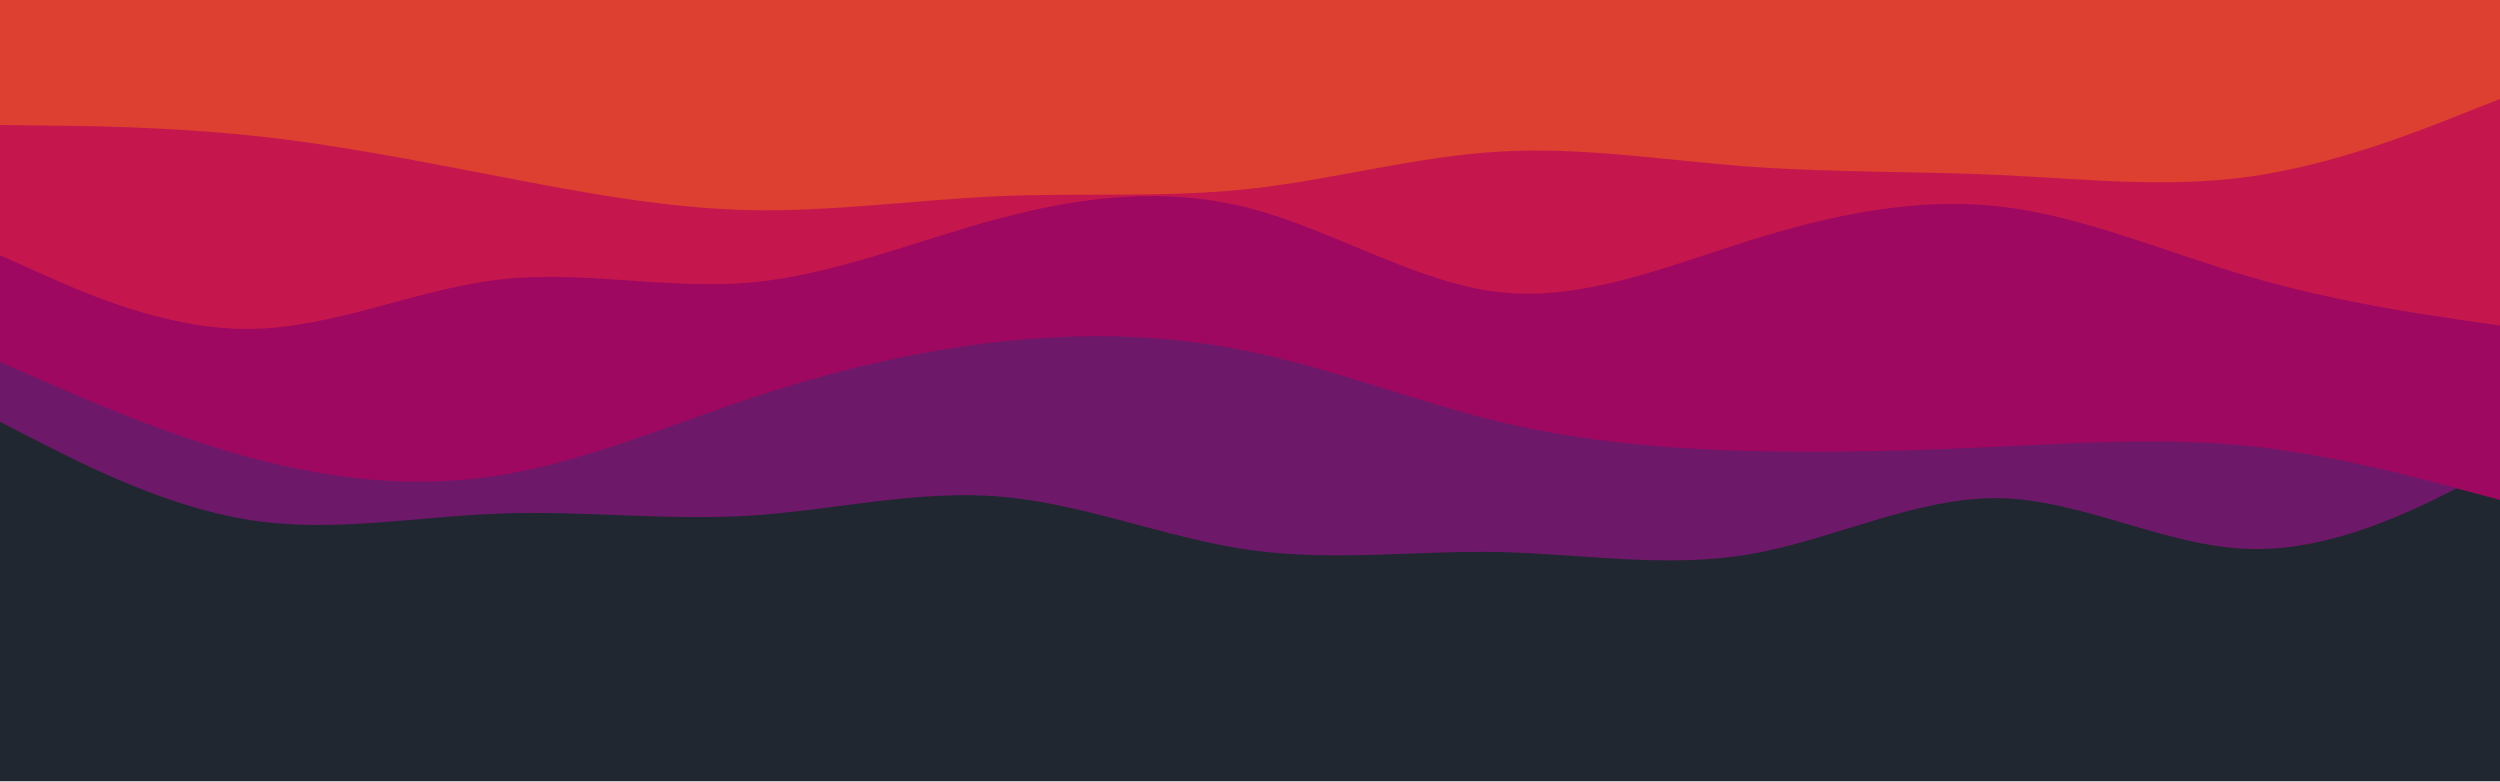
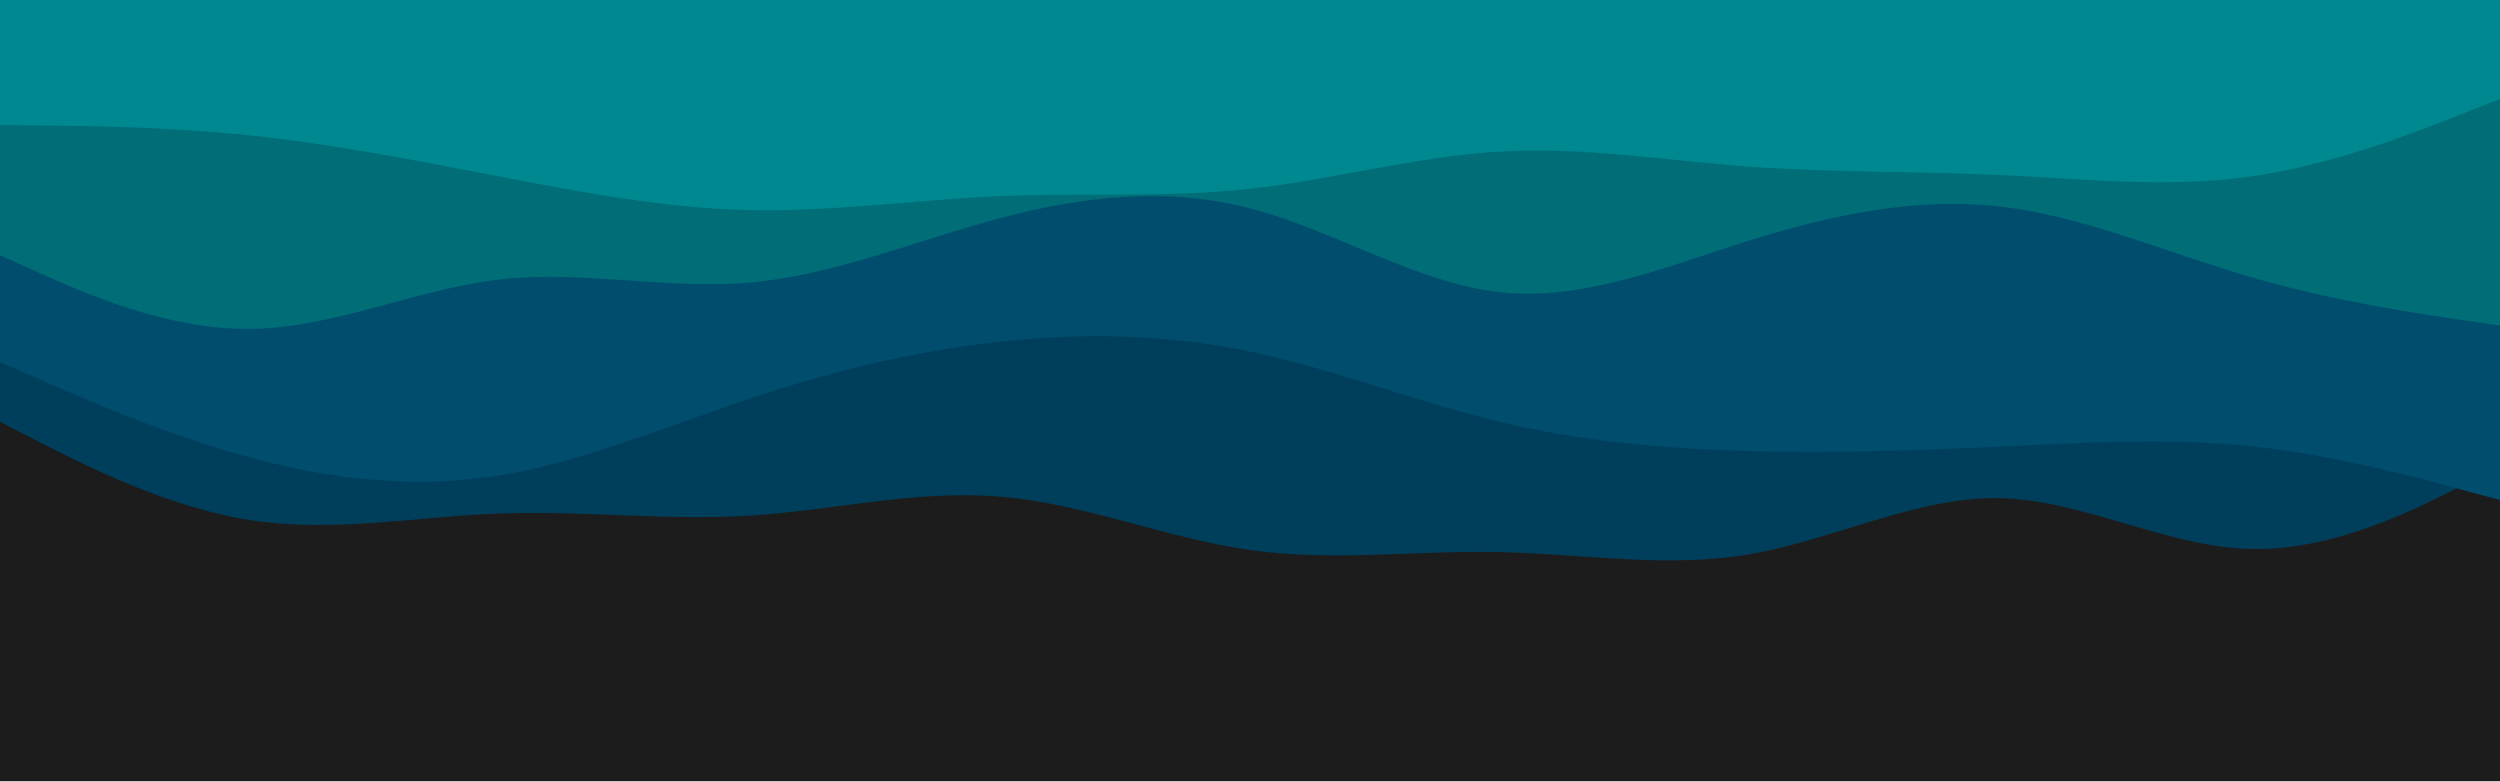
<svg xmlns="http://www.w3.org/2000/svg" id="visual" viewBox="0 0 960 300" width="960" height="300" version="1.1">
-   <rect x="0" y="0" width="960" height="300" fill="#202731" />
-   <path d="M0 162L16 170.2C32 178.3 64 194.7 96 199.7C128 204.7 160 198.3 192 197.2C224 196 256 200 288 198C320 196 352 188 384 190.7C416 193.3 448 206.7 480 211.2C512 215.7 544 211.3 576 212C608 212.7 640 218.3 672 212.8C704 207.3 736 190.7 768 191.3C800 192 832 210 864 210.8C896 211.7 928 195.3 944 187.2L960 179L960 0L944 0C928 0 896 0 864 0C832 0 800 0 768 0C736 0 704 0 672 0C640 0 608 0 576 0C544 0 512 0 480 0C448 0 416 0 384 0C352 0 320 0 288 0C256 0 224 0 192 0C160 0 128 0 96 0C64 0 32 0 16 0L0 0Z" fill="#6e1869" />
-   <path d="M0 139L16 146C32 153 64 167 96 175.7C128 184.3 160 187.7 192 182.5C224 177.3 256 163.7 288 153C320 142.3 352 134.7 384 131.2C416 127.7 448 128.3 480 135C512 141.7 544 154.3 576 162C608 169.7 640 172.3 672 173.2C704 174 736 173 768 171.5C800 170 832 168 864 171.3C896 174.7 928 183.3 944 187.7L960 192L960 0L944 0C928 0 896 0 864 0C832 0 800 0 768 0C736 0 704 0 672 0C640 0 608 0 576 0C544 0 512 0 480 0C448 0 416 0 384 0C352 0 320 0 288 0C256 0 224 0 192 0C160 0 128 0 96 0C64 0 32 0 16 0L0 0Z" fill="#9e0861" />
-   <path d="M0 98L16 105.2C32 112.3 64 126.7 96 126.3C128 126 160 111 192 107.3C224 103.7 256 111.3 288 108.5C320 105.7 352 92.3 384 83.8C416 75.3 448 71.7 480 80C512 88.3 544 108.7 576 112.2C608 115.7 640 102.3 672 92.3C704 82.3 736 75.7 768 79.3C800 83 832 97 864 106.3C896 115.7 928 120.3 944 122.7L960 125L960 0L944 0C928 0 896 0 864 0C832 0 800 0 768 0C736 0 704 0 672 0C640 0 608 0 576 0C544 0 512 0 480 0C448 0 416 0 384 0C352 0 320 0 288 0C256 0 224 0 192 0C160 0 128 0 96 0C64 0 32 0 16 0L0 0Z" fill="#c5174d" />
-   <path d="M0 48L16 48.2C32 48.3 64 48.7 96 52C128 55.3 160 61.7 192 67.8C224 74 256 80 288 80.7C320 81.3 352 76.7 384 75.3C416 74 448 76 480 72.5C512 69 544 60 576 58.2C608 56.3 640 61.7 672 64C704 66.3 736 65.7 768 67.2C800 68.7 832 72.3 864 67.8C896 63.3 928 50.7 944 44.3L960 38L960 0L944 0C928 0 896 0 864 0C832 0 800 0 768 0C736 0 704 0 672 0C640 0 608 0 576 0C544 0 512 0 480 0C448 0 416 0 384 0C352 0 320 0 288 0C256 0 224 0 192 0C160 0 128 0 96 0C64 0 32 0 16 0L0 0Z" fill="#dd3f31" />
+   <rect x="0" y="0" width="960" height="300" fill="#1c1c1c" />
+   <path d="M0 162L16 170.2C32 178.3 64 194.7 96 199.7C128 204.7 160 198.3 192 197.2C224 196 256 200 288 198C320 196 352 188 384 190.7C416 193.3 448 206.7 480 211.2C512 215.7 544 211.3 576 212C608 212.7 640 218.3 672 212.8C704 207.3 736 190.7 768 191.3C800 192 832 210 864 210.8C896 211.7 928 195.3 944 187.2L960 179L960 0L944 0C928 0 896 0 864 0C832 0 800 0 768 0C736 0 704 0 672 0C640 0 608 0 576 0C544 0 512 0 480 0C448 0 416 0 384 0C352 0 320 0 288 0C256 0 224 0 192 0C160 0 128 0 96 0C64 0 32 0 16 0L0 0Z" fill="#003f5c" />
+   <path d="M0 139L16 146C32 153 64 167 96 175.7C128 184.3 160 187.7 192 182.5C224 177.3 256 163.7 288 153C320 142.3 352 134.7 384 131.2C416 127.7 448 128.3 480 135C512 141.7 544 154.3 576 162C608 169.7 640 172.3 672 173.2C704 174 736 173 768 171.5C800 170 832 168 864 171.3C896 174.7 928 183.3 944 187.7L960 192L960 0L944 0C928 0 896 0 864 0C832 0 800 0 768 0C736 0 704 0 672 0C640 0 608 0 576 0C544 0 512 0 480 0C448 0 416 0 384 0C352 0 320 0 288 0C256 0 224 0 192 0C160 0 128 0 96 0C64 0 32 0 16 0L0 0Z" fill="#004d6e" />
+   <path d="M0 98L16 105.2C32 112.3 64 126.7 96 126.3C128 126 160 111 192 107.3C224 103.7 256 111.3 288 108.5C320 105.7 352 92.3 384 83.8C416 75.3 448 71.7 480 80C512 88.3 544 108.7 576 112.2C608 115.7 640 102.3 672 92.3C704 82.3 736 75.7 768 79.3C800 83 832 97 864 106.3C896 115.7 928 120.3 944 122.7L960 125L960 0L944 0C928 0 896 0 864 0C832 0 800 0 768 0C736 0 704 0 672 0C640 0 608 0 576 0C544 0 512 0 480 0C448 0 416 0 384 0C352 0 320 0 288 0C256 0 224 0 192 0C160 0 128 0 96 0C64 0 32 0 16 0L0 0Z" fill="#006d77" />
+   <path d="M0 48L16 48.2C32 48.3 64 48.7 96 52C128 55.3 160 61.7 192 67.8C224 74 256 80 288 80.7C320 81.3 352 76.7 384 75.3C416 74 448 76 480 72.5C512 69 544 60 576 58.2C608 56.3 640 61.7 672 64C704 66.3 736 65.7 768 67.2C800 68.7 832 72.3 864 67.8C896 63.3 928 50.7 944 44.3L960 38L960 0L944 0C928 0 896 0 864 0C832 0 800 0 768 0C736 0 704 0 672 0C640 0 608 0 576 0C544 0 512 0 480 0C448 0 416 0 384 0C352 0 320 0 288 0C256 0 224 0 192 0C160 0 128 0 96 0C64 0 32 0 16 0L0 0Z" fill="#008891" />
</svg>
